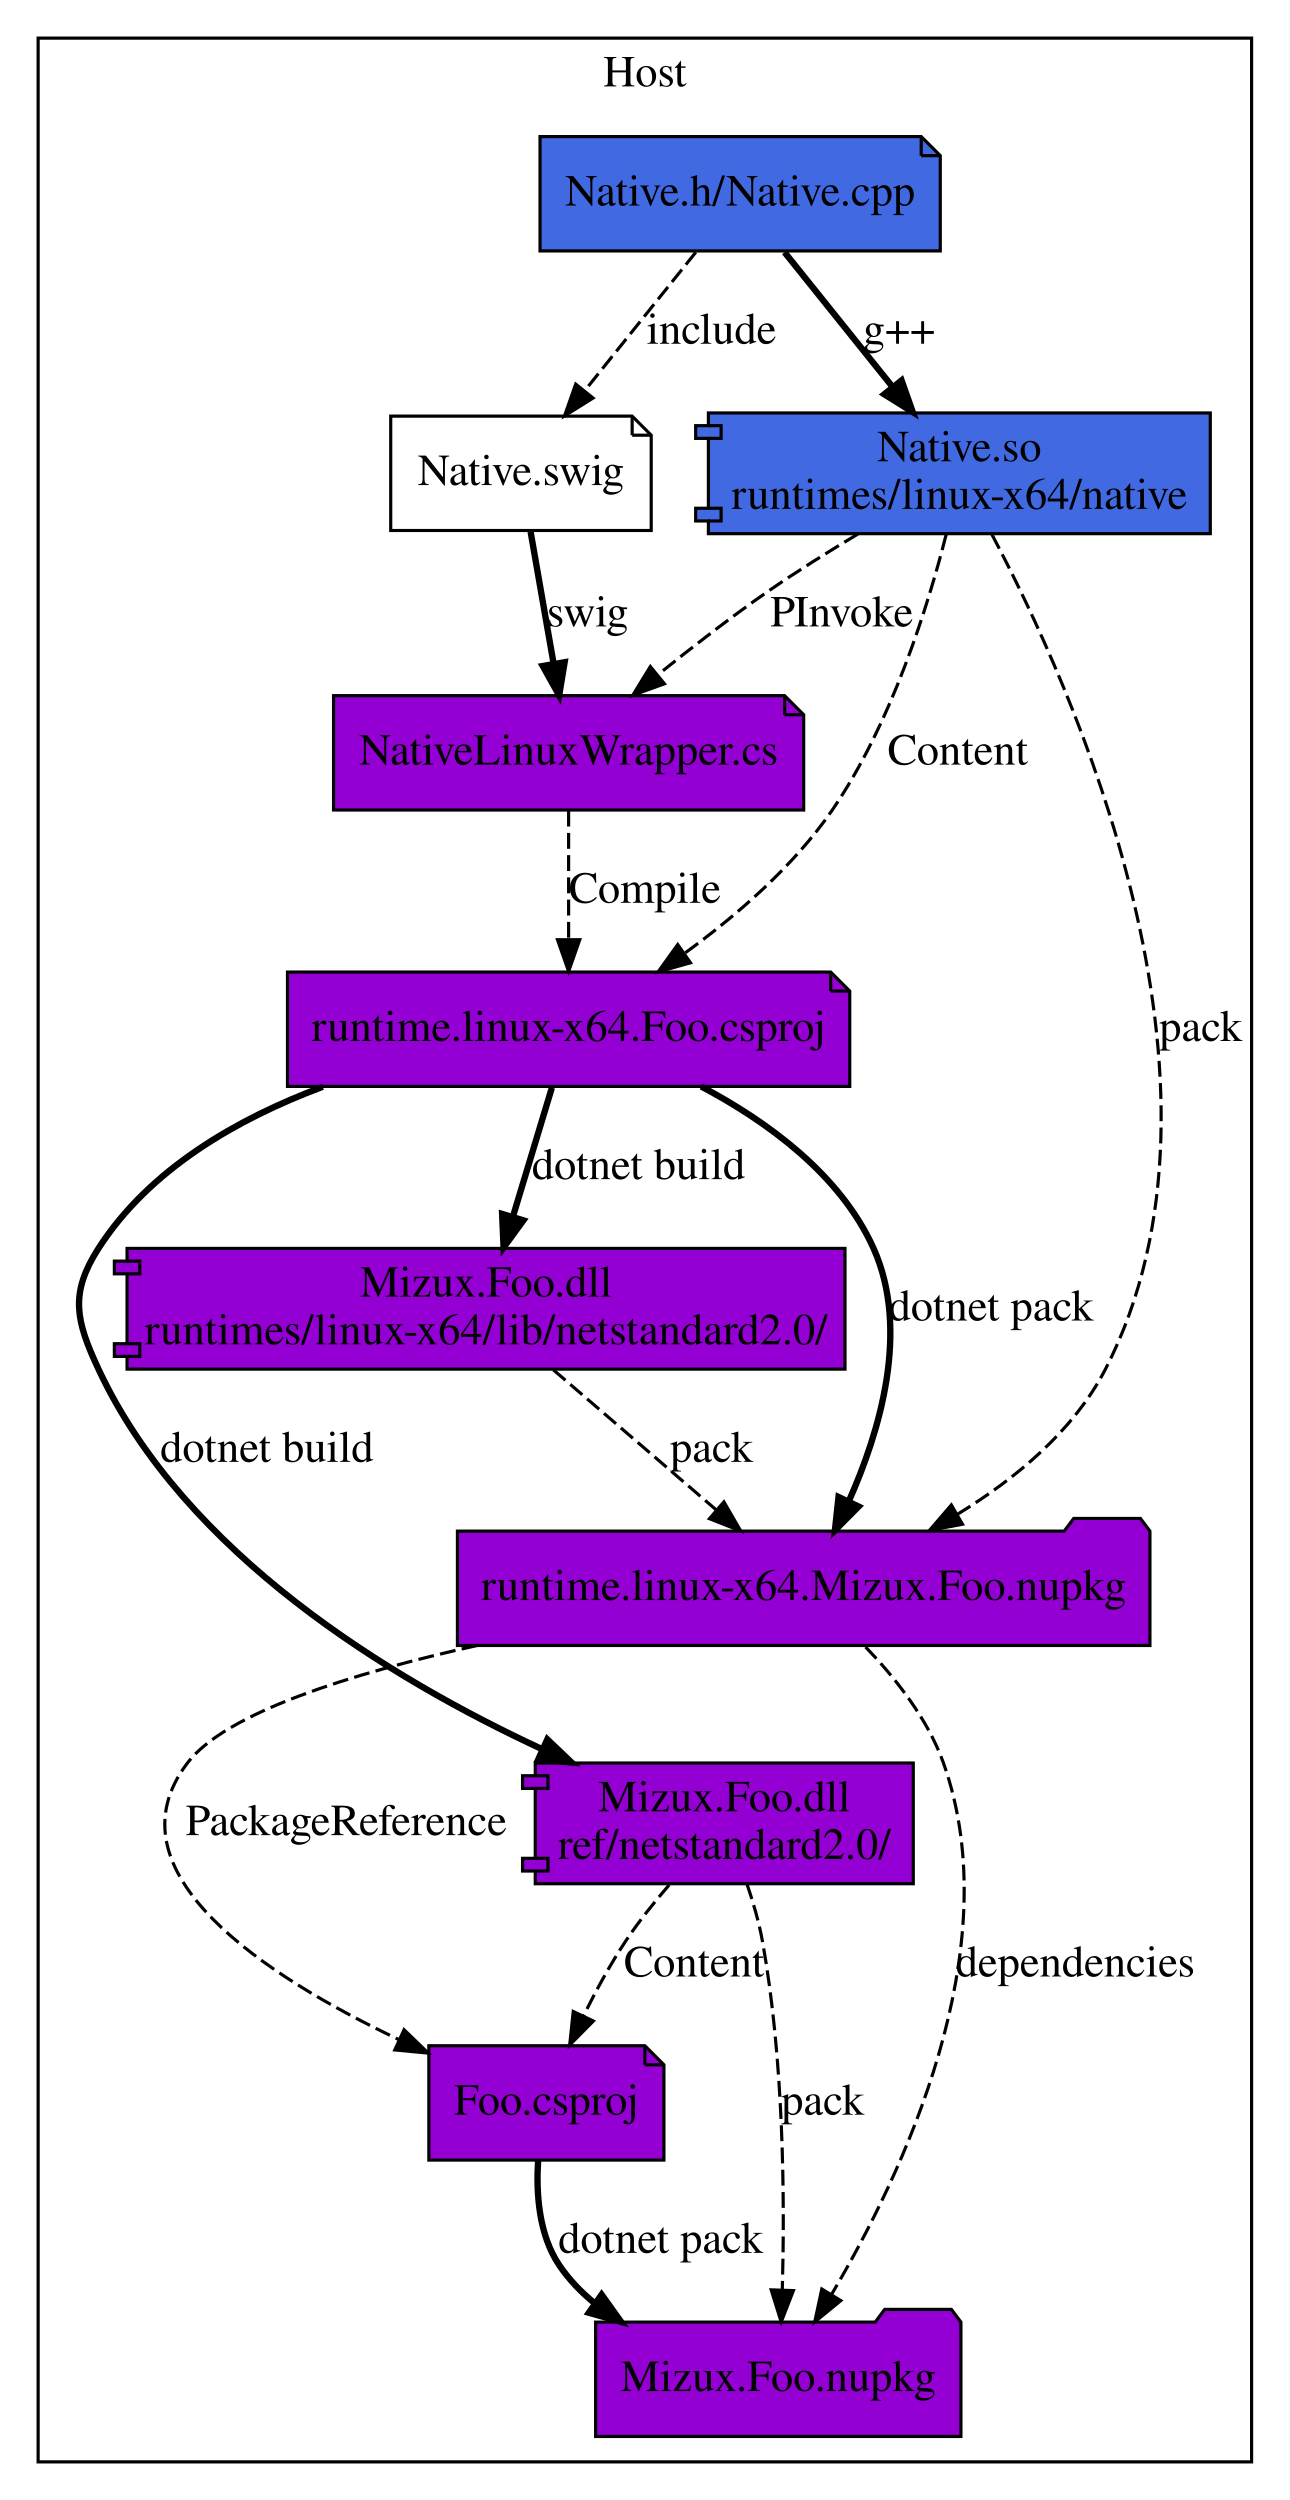
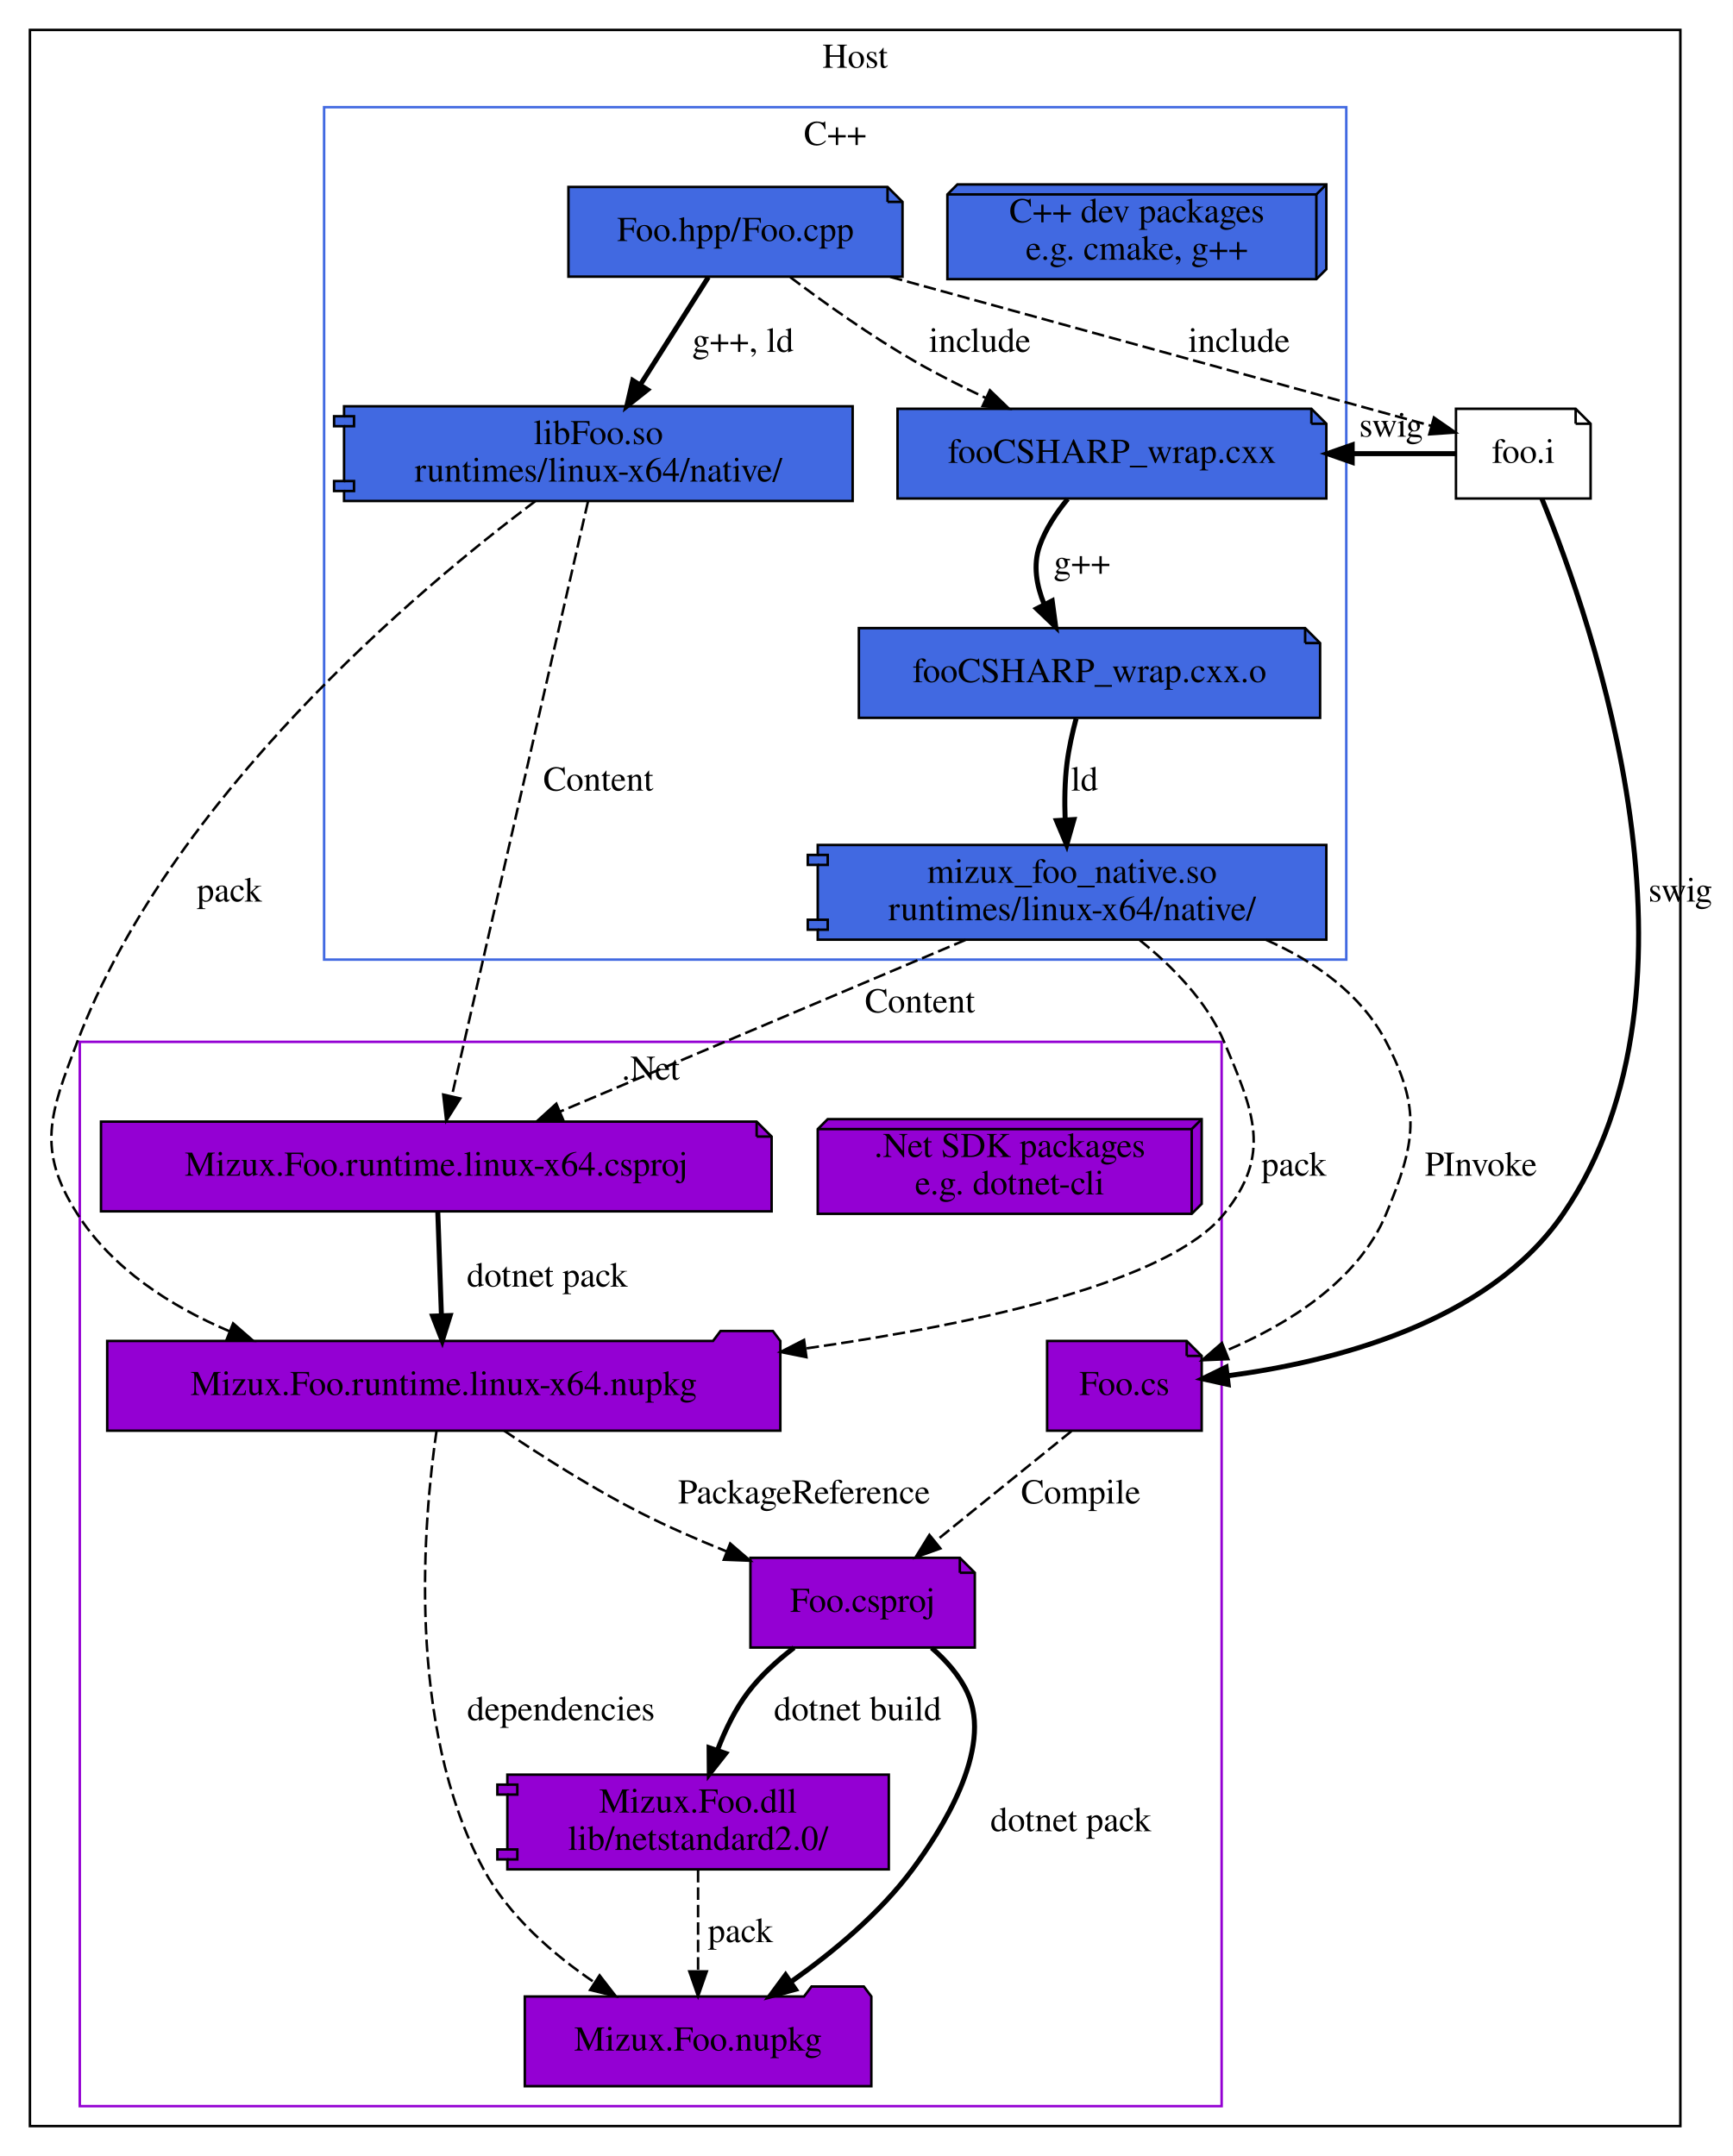
- <svg xmlns="http://www.w3.org/2000/svg" width="406pt" height="787pt" viewBox="0.00 0.00 406.00 787.00">
-   <g id="graph0" class="graph" transform="scale(1 1) rotate(0) translate(4 783)">
-     <polygon fill="white" stroke="none" points="-4,4 -4,-783 402,-783 402,4 -4,4" />
+ <svg xmlns="http://www.w3.org/2000/svg" width="695pt" height="865pt" viewBox="0.00 0.00 695.00 865.00">
+   <g id="graph0" class="graph" transform="scale(1 1) rotate(0) translate(4 861)">
+     <polygon fill="white" stroke="transparent" points="-4,4 -4,-861 691,-861 691,4 -4,4" />
    <g id="clust1" class="cluster">
-       <polygon fill="none" stroke="black" points="8,-8 8,-771 390,-771 390,-8 8,-8" />
-       <text text-anchor="middle" x="199" y="-755.8" font-family="Times,serif" font-size="14.00">Host</text>
+       <polygon fill="none" stroke="black" points="8,-8 8,-849 670,-849 670,-8 8,-8" />
+       <text text-anchor="middle" x="339" y="-833.8" font-family="Times,serif" font-size="14.00">Host</text>
+     </g>
+     <g id="clust2" class="cluster">
+       <polygon fill="none" stroke="royalblue" points="126,-476 126,-818 536,-818 536,-476 126,-476" />
+       <text text-anchor="middle" x="331" y="-802.8" font-family="Times,serif" font-size="14.00">C++</text>
+     </g>
+     <g id="clust3" class="cluster">
+       <polygon fill="none" stroke="darkviolet" points="28,-16 28,-443 486,-443 486,-16 28,-16" />
+       <text text-anchor="middle" x="257" y="-427.8" font-family="Times,serif" font-size="14.00">.Net</text>
    </g>
    <g id="node1" class="node">
-       <polygon fill="royalblue" stroke="black" points="286,-740 166,-740 166,-704 292,-704 292,-734 286,-740" />
-       <polyline fill="none" stroke="black" points="286,-740 286,-734 " />
-       <polyline fill="none" stroke="black" points="292,-734 286,-734 " />
-       <text text-anchor="middle" x="229" y="-718.3" font-family="Times,serif" font-size="14.00">Native.h/Native.cpp</text>
+       <polygon fill="white" stroke="black" points="628,-697 580,-697 580,-661 634,-661 634,-691 628,-697" />
+       <polyline fill="none" stroke="black" points="628,-697 628,-691 " />
+       <polyline fill="none" stroke="black" points="634,-691 628,-691 " />
+       <text text-anchor="middle" x="607" y="-675.3" font-family="Times,serif" font-size="14.00">foo.i</text>
+     </g>
+     <g id="node5" class="node">
+       <polygon fill="royalblue" stroke="black" points="522,-697 356,-697 356,-661 528,-661 528,-691 522,-697" />
+       <polyline fill="none" stroke="black" points="522,-697 522,-691 " />
+       <polyline fill="none" stroke="black" points="528,-691 522,-691 " />
+       <text text-anchor="middle" x="442" y="-675.3" font-family="Times,serif" font-size="14.00">fooCSHARP_wrap.cxx</text>
+     </g>
+     <g id="edge14" class="edge">
+       <path fill="none" stroke="black" stroke-width="2" d="M579.85,-679C568.1,-679 553.58,-679 538.41,-679" />
+       <polygon fill="black" stroke="black" stroke-width="2" points="538.37,-675.5 528.37,-679 538.37,-682.5 538.37,-675.5" />
+       <text text-anchor="middle" x="554" y="-685.8" font-family="Times,serif" font-size="14.00">swig</text>
+     </g>
+     <g id="node11" class="node">
+       <polygon fill="darkviolet" stroke="black" points="472,-323 416,-323 416,-287 478,-287 478,-317 472,-323" />
+       <polyline fill="none" stroke="black" points="472,-323 472,-317 " />
+       <polyline fill="none" stroke="black" points="478,-317 472,-317 " />
+       <text text-anchor="middle" x="447" y="-301.3" font-family="Times,serif" font-size="14.00">Foo.cs</text>
+     </g>
+     <g id="edge13" class="edge">
+       <path fill="none" stroke="black" stroke-width="2" d="M614.44,-660.95C634.76,-611.48 685.69,-465.59 623,-374 592.98,-330.14 530.32,-314.56 488.44,-309.03" />
+       <polygon fill="black" stroke="black" stroke-width="2" points="488.62,-305.53 478.28,-307.83 487.8,-312.48 488.62,-305.53" />
+       <text text-anchor="middle" x="670" y="-499.3" font-family="Times,serif" font-size="14.00">swig</text>
    </g>
    <g id="node2" class="node">
-       <polygon fill="white" stroke="black" points="195,-652 119,-652 119,-616 201,-616 201,-646 195,-652" />
-       <polyline fill="none" stroke="black" points="195,-652 195,-646 " />
-       <polyline fill="none" stroke="black" points="201,-646 195,-646 " />
-       <text text-anchor="middle" x="160" y="-630.3" font-family="Times,serif" font-size="14.00">Native.swig</text>
+       <polygon fill="royalblue" stroke="black" points="528,-787 380,-787 376,-783 376,-749 524,-749 528,-753 528,-787" />
+       <polyline fill="none" stroke="black" points="524,-783 376,-783 " />
+       <polyline fill="none" stroke="black" points="524,-783 524,-749 " />
+       <polyline fill="none" stroke="black" points="524,-783 528,-787 " />
+       <text text-anchor="middle" x="452" y="-771.8" font-family="Times,serif" font-size="14.00">C++ dev packages</text>
+       <text text-anchor="middle" x="452" y="-756.8" font-family="Times,serif" font-size="14.00">e.g. cmake, g++</text>
+     </g>
+     <g id="node3" class="node">
+       <polygon fill="royalblue" stroke="black" points="352,-786 224,-786 224,-750 358,-750 358,-780 352,-786" />
+       <polyline fill="none" stroke="black" points="352,-786 352,-780 " />
+       <polyline fill="none" stroke="black" points="358,-780 352,-780 " />
+       <text text-anchor="middle" x="291" y="-764.3" font-family="Times,serif" font-size="14.00">Foo.hpp/Foo.cpp</text>
+     </g>
+     <g id="edge12" class="edge">
+       <path fill="none" stroke="black" stroke-dasharray="5,2" d="M353.05,-749.92C417.73,-732.11 516.92,-704.8 570.17,-690.14" />
+       <polygon fill="black" stroke="black" points="571.16,-693.5 579.87,-687.47 569.3,-686.75 571.16,-693.5" />
+       <text text-anchor="middle" x="493" y="-719.8" font-family="Times,serif" font-size="14.00">include</text>
+     </g>
+     <g id="node4" class="node">
+       <polygon fill="royalblue" stroke="black" points="338,-698 134,-698 134,-694 130,-694 130,-690 134,-690 134,-668 130,-668 130,-664 134,-664 134,-660 338,-660 338,-698" />
+       <polyline fill="none" stroke="black" points="134,-694 138,-694 138,-690 134,-690 " />
+       <polyline fill="none" stroke="black" points="134,-668 138,-668 138,-664 134,-664 " />
+       <text text-anchor="middle" x="236" y="-682.8" font-family="Times,serif" font-size="14.00">libFoo.so</text>
+       <text text-anchor="middle" x="236" y="-667.8" font-family="Times,serif" font-size="14.00">runtimes/linux-x64/native/</text>
+     </g>
+     <g id="edge2" class="edge">
+       <path fill="none" stroke="black" stroke-width="2" d="M280.13,-749.81C272.38,-737.54 261.8,-720.8 252.94,-706.79" />
+       <polygon fill="black" stroke="black" stroke-width="2" points="255.71,-704.63 247.41,-698.05 249.8,-708.37 255.71,-704.63" />
+       <text text-anchor="middle" x="294" y="-719.8" font-family="Times,serif" font-size="14.00">g++, ld</text>
    </g>
    <g id="edge1" class="edge">
-       <path fill="none" stroke="black" stroke-dasharray="5,2" d="M215.037,-703.597C204.964,-691.042 191.218,-673.91 179.984,-659.908" />
-       <polygon fill="black" stroke="black" points="182.695,-657.694 173.707,-652.084 177.235,-662.074 182.695,-657.694" />
-       <text text-anchor="middle" x="220" y="-674.8" font-family="Times,serif" font-size="14.00">include</text>
+       <path fill="none" stroke="black" stroke-dasharray="5,2" d="M312.98,-749.79C326.88,-739.33 345.47,-726.08 363,-716 372.01,-710.82 381.9,-705.82 391.54,-701.27" />
+       <polygon fill="black" stroke="black" points="393.05,-704.43 400.67,-697.07 390.12,-698.07 393.05,-704.43" />
+       <text text-anchor="middle" x="389" y="-719.8" font-family="Times,serif" font-size="14.00">include</text>
    </g>
-     <g id="node3" class="node">
-       <polygon fill="royalblue" stroke="black" points="377,-653 219,-653 219,-649 215,-649 215,-645 219,-645 219,-623 215,-623 215,-619 219,-619 219,-615 377,-615 377,-653" />
-       <polyline fill="none" stroke="black" points="219,-649 223,-649 223,-645 219,-645 " />
-       <polyline fill="none" stroke="black" points="219,-623 223,-623 223,-619 219,-619 " />
-       <text text-anchor="middle" x="298" y="-637.8" font-family="Times,serif" font-size="14.00">Native.so</text>
-       <text text-anchor="middle" x="298" y="-622.8" font-family="Times,serif" font-size="14.00">runtimes/linux-x64/native</text>
+     <g id="node9" class="node">
+       <polygon fill="darkviolet" stroke="black" points="299.5,-411 36.5,-411 36.5,-375 305.5,-375 305.5,-405 299.5,-411" />
+       <polyline fill="none" stroke="black" points="299.5,-411 299.5,-405 " />
+       <polyline fill="none" stroke="black" points="305.5,-405 299.5,-405 " />
+       <text text-anchor="middle" x="171" y="-389.3" font-family="Times,serif" font-size="14.00">Mizux.Foo.runtime.linux-x64.csproj</text>
+     </g>
+     <g id="edge15" class="edge">
+       <path fill="none" stroke="black" stroke-dasharray="5,2" d="M231.84,-659.8C220.73,-611.28 190.36,-478.61 177.21,-421.14" />
+       <polygon fill="black" stroke="black" points="180.61,-420.29 174.96,-411.32 173.78,-421.85 180.61,-420.29" />
+       <text text-anchor="middle" x="236" y="-543.8" font-family="Times,serif" font-size="14.00">Content</text>
+     </g>
+     <g id="node10" class="node">
+       <polygon fill="darkviolet" stroke="black" points="309,-323 306,-327 285,-327 282,-323 39,-323 39,-287 309,-287 309,-323" />
+       <text text-anchor="middle" x="174" y="-301.3" font-family="Times,serif" font-size="14.00">Mizux.Foo.runtime.linux-x64.nupkg</text>
+     </g>
+     <g id="edge16" class="edge">
+       <path fill="none" stroke="black" stroke-dasharray="5,2" d="M210.7,-659.93C163.71,-624.61 64.36,-541.24 27,-443 16.1,-414.34 10.48,-399.84 27,-374 41.04,-352.04 64.18,-337.07 88,-326.9" />
+       <polygon fill="black" stroke="black" points="89.51,-330.06 97.5,-323.1 86.92,-323.56 89.51,-330.06" />
+       <text text-anchor="middle" x="88" y="-499.3" font-family="Times,serif" font-size="14.00">pack</text>
+     </g>
+     <g id="node6" class="node">
+       <polygon fill="royalblue" stroke="black" points="519.5,-609 340.5,-609 340.5,-573 525.5,-573 525.5,-603 519.5,-609" />
+       <polyline fill="none" stroke="black" points="519.5,-609 519.5,-603 " />
+       <polyline fill="none" stroke="black" points="525.5,-603 519.5,-603 " />
+       <text text-anchor="middle" x="433" y="-587.3" font-family="Times,serif" font-size="14.00">fooCSHARP_wrap.cxx.o</text>
+     </g>
+     <g id="edge3" class="edge">
+       <path fill="none" stroke="black" stroke-width="2" d="M424.26,-660.81C419.7,-655.28 415.4,-648.81 413,-642 410.29,-634.31 411.74,-626.06 414.84,-618.52" />
+       <polygon fill="black" stroke="black" stroke-width="2" points="418.04,-619.95 419.46,-609.45 411.8,-616.78 418.04,-619.95" />
+       <text text-anchor="middle" x="430" y="-630.8" font-family="Times,serif" font-size="14.00">g++</text>
+     </g>
+     <g id="node7" class="node">
+       <polygon fill="royalblue" stroke="black" points="528,-522 324,-522 324,-518 320,-518 320,-514 324,-514 324,-492 320,-492 320,-488 324,-488 324,-484 528,-484 528,-522" />
+       <polyline fill="none" stroke="black" points="324,-518 328,-518 328,-514 324,-514 " />
+       <polyline fill="none" stroke="black" points="324,-492 328,-492 328,-488 324,-488 " />
+       <text text-anchor="middle" x="426" y="-506.8" font-family="Times,serif" font-size="14.00">mizux_foo_native.so</text>
+       <text text-anchor="middle" x="426" y="-491.8" font-family="Times,serif" font-size="14.00">runtimes/linux-x64/native/</text>
+     </g>
+     <g id="edge4" class="edge">
+       <path fill="none" stroke="black" stroke-width="2" d="M427.64,-572.72C426.15,-567.12 424.74,-560.85 424,-555 423.06,-547.59 422.96,-539.53 423.24,-532.06" />
+       <polygon fill="black" stroke="black" stroke-width="2" points="426.74,-532.19 423.85,-522 419.75,-531.77 426.74,-532.19" />
+       <text text-anchor="middle" x="431" y="-543.8" font-family="Times,serif" font-size="14.00">ld</text>
+     </g>
+     <g id="edge17" class="edge">
+       <path fill="none" stroke="black" stroke-dasharray="5,2" d="M383.32,-483.92C338.49,-464.93 268.04,-435.1 220.73,-415.06" />
+       <polygon fill="black" stroke="black" points="221.87,-411.74 211.29,-411.07 219.14,-418.19 221.87,-411.74" />
+       <text text-anchor="middle" x="365" y="-454.8" font-family="Times,serif" font-size="14.00">Content</text>
+     </g>
+     <g id="edge19" class="edge">
+       <path fill="none" stroke="black" stroke-dasharray="5,2" d="M453.19,-483.78C466.03,-473.49 480.04,-459.41 487,-443 498.97,-414.77 506.25,-397.88 487,-374 465.21,-346.97 390.2,-330.13 319.08,-319.97" />
+       <polygon fill="black" stroke="black" points="319.46,-316.49 309.07,-318.58 318.5,-323.42 319.46,-316.49" />
+       <text text-anchor="middle" x="515" y="-389.3" font-family="Times,serif" font-size="14.00">pack</text>
+     </g>
+     <g id="edge18" class="edge">
+       <path fill="none" stroke="black" stroke-dasharray="5,2" d="M503.87,-483.91C523.59,-475.14 542,-462.16 552,-443 566.19,-415.81 563.74,-402.33 552,-374 540.77,-346.9 512.16,-329.47 487.64,-319.04" />
+       <polygon fill="black" stroke="black" points="488.72,-315.71 478.14,-315.26 486.13,-322.21 488.72,-315.71" />
+       <text text-anchor="middle" x="590" y="-389.3" font-family="Times,serif" font-size="14.00">PInvoke</text>
+     </g>
+     <g id="node8" class="node">
+       <polygon fill="darkviolet" stroke="black" points="478,-412 328,-412 324,-408 324,-374 474,-374 478,-378 478,-412" />
+       <polyline fill="none" stroke="black" points="474,-408 324,-408 " />
+       <polyline fill="none" stroke="black" points="474,-408 474,-374 " />
+       <polyline fill="none" stroke="black" points="474,-408 478,-412 " />
+       <text text-anchor="middle" x="401" y="-396.8" font-family="Times,serif" font-size="14.00">.Net SDK packages</text>
+       <text text-anchor="middle" x="401" y="-381.8" font-family="Times,serif" font-size="14.00">e.g. dotnet-cli</text>
+     </g>
+     <g id="edge5" class="edge">
+       <path fill="none" stroke="black" stroke-width="2" d="M171.61,-374.6C172.02,-362.75 172.58,-346.82 173.05,-333.29" />
+       <polygon fill="black" stroke="black" stroke-width="2" points="176.55,-333.2 173.4,-323.08 169.56,-332.96 176.55,-333.2" />
+       <text text-anchor="middle" x="215.5" y="-344.8" font-family="Times,serif" font-size="14.00">dotnet pack</text>
+     </g>
+     <g id="node12" class="node">
+       <polygon fill="darkviolet" stroke="black" points="381,-236 297,-236 297,-200 387,-200 387,-230 381,-236" />
+       <polyline fill="none" stroke="black" points="381,-236 381,-230 " />
+       <polyline fill="none" stroke="black" points="387,-230 381,-230 " />
+       <text text-anchor="middle" x="342" y="-214.3" font-family="Times,serif" font-size="14.00">Foo.csproj</text>
+     </g>
+     <g id="edge11" class="edge">
+       <path fill="none" stroke="black" stroke-dasharray="5,2" d="M198.2,-286.99C213.49,-276.68 233.89,-263.69 253,-254 263.87,-248.48 275.83,-243.25 287.36,-238.6" />
+       <polygon fill="black" stroke="black" points="288.89,-241.75 296.91,-234.83 286.32,-235.24 288.89,-241.75" />
+       <text text-anchor="middle" x="318.5" y="-257.8" font-family="Times,serif" font-size="14.00">PackageReference</text>
+     </g>
+     <g id="node14" class="node">
+       <polygon fill="darkviolet" stroke="black" points="345.5,-60 342.5,-64 321.5,-64 318.5,-60 206.5,-60 206.5,-24 345.5,-24 345.5,-60" />
+       <text text-anchor="middle" x="276" y="-38.3" font-family="Times,serif" font-size="14.00">Mizux.Foo.nupkg</text>
    </g>
    <g id="edge10" class="edge">
-       <path fill="none" stroke="black" stroke-width="2" d="M242.963,-703.597C252.681,-691.484 265.817,-675.112 276.819,-661.4" />
-       <polygon fill="black" stroke="black" stroke-width="2" points="279.815,-663.258 283.343,-653.268 274.355,-658.878 279.815,-663.258" />
-       <text text-anchor="middle" x="279" y="-674.8" font-family="Times,serif" font-size="14.00">g++</text>
+       <path fill="none" stroke="black" stroke-dasharray="5,2" d="M171.1,-286.99C165.97,-251.73 158.59,-169.12 190,-111 200.09,-92.32 217.72,-77.01 234.4,-65.67" />
+       <polygon fill="black" stroke="black" points="236.5,-68.49 242.99,-60.11 232.69,-62.61 236.5,-68.49" />
+       <text text-anchor="middle" x="221" y="-170.8" font-family="Times,serif" font-size="14.00">dependencies</text>
    </g>
-     <g id="node4" class="node">
-       <polygon fill="darkviolet" stroke="black" points="243,-564 101,-564 101,-528 249,-528 249,-558 243,-564" />
-       <polyline fill="none" stroke="black" points="243,-564 243,-558 " />
-       <polyline fill="none" stroke="black" points="249,-558 243,-558 " />
-       <text text-anchor="middle" x="175" y="-542.3" font-family="Times,serif" font-size="14.00">NativeLinuxWrapper.cs</text>
+     <g id="edge6" class="edge">
+       <path fill="none" stroke="black" stroke-dasharray="5,2" d="M425.75,-286.8C410.1,-274.13 388.61,-256.73 371.32,-242.74" />
+       <polygon fill="black" stroke="black" points="373.19,-239.75 363.22,-236.18 368.79,-245.19 373.19,-239.75" />
+       <text text-anchor="middle" x="429.5" y="-257.8" font-family="Times,serif" font-size="14.00">Compile</text>
+     </g>
+     <g id="node13" class="node">
+       <polygon fill="darkviolet" stroke="black" points="352.5,-149 199.5,-149 199.5,-145 195.5,-145 195.5,-141 199.5,-141 199.5,-119 195.5,-119 195.5,-115 199.5,-115 199.5,-111 352.5,-111 352.5,-149" />
+       <polyline fill="none" stroke="black" points="199.5,-145 203.5,-145 203.5,-141 199.5,-141 " />
+       <polyline fill="none" stroke="black" points="199.5,-119 203.5,-119 203.5,-115 199.5,-115 " />
+       <text text-anchor="middle" x="276" y="-133.8" font-family="Times,serif" font-size="14.00">Mizux.Foo.dll</text>
+       <text text-anchor="middle" x="276" y="-118.8" font-family="Times,serif" font-size="14.00">lib/netstandard2.0/</text>
+     </g>
+     <g id="edge7" class="edge">
+       <path fill="none" stroke="black" stroke-width="2" d="M314.49,-199.94C307.78,-194.81 301.08,-188.73 296,-182 290.84,-175.17 286.84,-166.84 283.81,-158.91" />
+       <polygon fill="black" stroke="black" stroke-width="2" points="287.05,-157.54 280.5,-149.22 280.42,-159.81 287.05,-157.54" />
+       <text text-anchor="middle" x="340" y="-170.8" font-family="Times,serif" font-size="14.00">dotnet build</text>
    </g>
    <g id="edge9" class="edge">
-       <path fill="none" stroke="black" stroke-width="2" d="M163.035,-615.597C165.102,-603.746 167.881,-587.817 170.24,-574.292" />
-       <polygon fill="black" stroke="black" stroke-width="2" points="173.75,-574.537 172.02,-564.084 166.854,-573.334 173.75,-574.537" />
-       <text text-anchor="middle" x="181" y="-585.8" font-family="Times,serif" font-size="14.00">swig</text>
-     </g>
-     <g id="edge2" class="edge">
-       <path fill="none" stroke="black" stroke-dasharray="5,2" d="M266.061,-614.886C256.849,-609.381 246.889,-603.155 238,-597 226.199,-588.828 213.717,-579.157 203.004,-570.509" />
-       <polygon fill="black" stroke="black" points="205.157,-567.748 195.197,-564.136 200.73,-573.171 205.157,-567.748" />
-       <text text-anchor="middle" x="261" y="-585.8" font-family="Times,serif" font-size="14.00">PInvoke</text>
-     </g>
-     <g id="node5" class="node">
-       <polygon fill="darkviolet" stroke="black" points="257.5,-477 86.5,-477 86.5,-441 263.5,-441 263.5,-471 257.5,-477" />
-       <polyline fill="none" stroke="black" points="257.5,-477 257.5,-471 " />
-       <polyline fill="none" stroke="black" points="263.5,-471 257.5,-471 " />
-       <text text-anchor="middle" x="175" y="-455.3" font-family="Times,serif" font-size="14.00">runtime.linux-x64.Foo.csproj</text>
-     </g>
-     <g id="edge4" class="edge">
-       <path fill="none" stroke="black" stroke-dasharray="5,2" d="M293.843,-614.67C288.246,-592.674 276.764,-555.343 258,-528 245.793,-510.212 227.644,-494.601 211.427,-482.839" />
-       <polygon fill="black" stroke="black" points="213.363,-479.921 203.165,-477.047 209.345,-485.653 213.363,-479.921" />
-       <text text-anchor="middle" x="297.5" y="-542.3" font-family="Times,serif" font-size="14.00">Content</text>
-     </g>
-     <g id="node7" class="node">
-       <polygon fill="darkviolet" stroke="black" points="358,-301 355,-305 334,-305 331,-301 140,-301 140,-265 358,-265 358,-301" />
-       <text text-anchor="middle" x="249" y="-279.3" font-family="Times,serif" font-size="14.00">runtime.linux-x64.Mizux.Foo.nupkg</text>
-     </g>
-     <g id="edge6" class="edge">
-       <path fill="none" stroke="black" stroke-dasharray="5,2" d="M308.265,-614.718C332.961,-568.103 390.326,-442.131 344,-352 333.96,-332.467 315.417,-317.292 297.361,-306.283" />
-       <polygon fill="black" stroke="black" points="298.986,-303.18 288.575,-301.213 295.487,-309.243 298.986,-303.18" />
-       <text text-anchor="middle" x="374" y="-455.3" font-family="Times,serif" font-size="14.00">pack</text>
-     </g>
-     <g id="edge3" class="edge">
-       <path fill="none" stroke="black" stroke-dasharray="5,2" d="M175,-527.799C175,-516.163 175,-500.548 175,-487.237" />
-       <polygon fill="black" stroke="black" points="178.5,-487.175 175,-477.175 171.5,-487.175 178.5,-487.175" />
-       <text text-anchor="middle" x="199" y="-498.8" font-family="Times,serif" font-size="14.00">Compile</text>
-     </g>
-     <g id="node6" class="node">
-       <polygon fill="darkviolet" stroke="black" points="262,-390 36,-390 36,-386 32,-386 32,-382 36,-382 36,-360 32,-360 32,-356 36,-356 36,-352 262,-352 262,-390" />
-       <polyline fill="none" stroke="black" points="36,-386 40,-386 40,-382 36,-382 " />
-       <polyline fill="none" stroke="black" points="36,-360 40,-360 40,-356 36,-356 " />
-       <text text-anchor="middle" x="149" y="-374.8" font-family="Times,serif" font-size="14.00">Mizux.Foo.dll</text>
-       <text text-anchor="middle" x="149" y="-359.8" font-family="Times,serif" font-size="14.00">runtimes/linux-x64/lib/netstandard2.0/</text>
-     </g>
-     <g id="edge5" class="edge">
-       <path fill="none" stroke="black" stroke-width="2" d="M169.739,-440.597C166.215,-428.941 161.499,-413.341 157.454,-399.963" />
-       <polygon fill="black" stroke="black" stroke-width="2" points="160.767,-398.827 154.523,-390.268 154.067,-400.853 160.767,-398.827" />
-       <text text-anchor="middle" x="197" y="-411.8" font-family="Times,serif" font-size="14.00">dotnet build</text>
+       <path fill="none" stroke="black" stroke-width="2" d="M369.69,-199.87C375.47,-194.87 380.78,-188.88 384,-182 394.7,-159.16 373.13,-126.01 362,-111 348.87,-93.29 330.02,-77.69 313.31,-65.91" />
+       <polygon fill="black" stroke="black" stroke-width="2" points="315.04,-62.86 304.81,-60.11 311.1,-68.64 315.04,-62.86" />
+       <text text-anchor="middle" x="425.5" y="-126.3" font-family="Times,serif" font-size="14.00">dotnet pack</text>
    </g>
    <g id="edge8" class="edge">
-       <path fill="none" stroke="black" stroke-width="2" d="M216.738,-440.975C237.613,-429.923 260.603,-413.205 271,-390 282.514,-364.302 273.015,-332.375 263.155,-310.313" />
-       <polygon fill="black" stroke="black" stroke-width="2" points="266.283,-308.741 258.821,-301.219 259.964,-311.752 266.283,-308.741" />
-       <text text-anchor="middle" x="308" y="-367.3" font-family="Times,serif" font-size="14.00">dotnet pack</text>
-     </g>
-     <g id="node8" class="node">
-       <polygon fill="darkviolet" stroke="black" points="283.5,-228 164.5,-228 164.5,-224 160.5,-224 160.5,-220 164.5,-220 164.5,-198 160.5,-198 160.5,-194 164.5,-194 164.5,-190 283.5,-190 283.5,-228" />
-       <polyline fill="none" stroke="black" points="164.5,-224 168.5,-224 168.5,-220 164.5,-220 " />
-       <polyline fill="none" stroke="black" points="164.5,-198 168.5,-198 168.5,-194 164.5,-194 " />
-       <text text-anchor="middle" x="224" y="-212.8" font-family="Times,serif" font-size="14.00">Mizux.Foo.dll</text>
-       <text text-anchor="middle" x="224" y="-197.8" font-family="Times,serif" font-size="14.00">ref/netstandard2.0/</text>
-     </g>
-     <g id="edge11" class="edge">
-       <path fill="none" stroke="black" stroke-width="2" d="M97.605,-440.879C70.536,-430.775 42.947,-414.877 27,-390 17.886,-375.782 19.851,-367.301 27,-352 54.188,-293.81 118.782,-254.589 166.634,-232.368" />
-       <polygon fill="black" stroke="black" stroke-width="2" points="168.294,-235.459 175.965,-228.15 165.411,-229.08 168.294,-235.459" />
-       <text text-anchor="middle" x="80" y="-322.8" font-family="Times,serif" font-size="14.00">dotnet build</text>
-     </g>
-     <g id="edge7" class="edge">
-       <path fill="none" stroke="black" stroke-dasharray="5,2" d="M170.207,-351.762C185.185,-338.88 205.393,-321.502 221.593,-307.57" />
-       <polygon fill="black" stroke="black" points="223.884,-310.216 229.183,-301.042 219.319,-304.909 223.884,-310.216" />
-       <text text-anchor="middle" x="220" y="-322.8" font-family="Times,serif" font-size="14.00">pack</text>
-     </g>
-     <g id="edge17" class="edge" />
-     <g id="node9" class="node">
-       <polygon fill="darkviolet" stroke="black" points="199,-139 131,-139 131,-103 205,-103 205,-133 199,-139" />
-       <polyline fill="none" stroke="black" points="199,-139 199,-133 " />
-       <polyline fill="none" stroke="black" points="205,-133 199,-133 " />
-       <text text-anchor="middle" x="168" y="-117.3" font-family="Times,serif" font-size="14.00">Foo.csproj</text>
-     </g>
-     <g id="edge16" class="edge">
-       <path fill="none" stroke="black" stroke-dasharray="5,2" d="M146.212,-264.999C106.148,-256.094 66.949,-243.729 55,-228 28.905,-193.65 79.85,-160.739 121.553,-140.944" />
-       <polygon fill="black" stroke="black" points="123.196,-144.04 130.819,-136.682 120.271,-137.681 123.196,-144.04" />
-       <text text-anchor="middle" x="105" y="-205.3" font-family="Times,serif" font-size="14.00">PackageReference</text>
-     </g>
-     <g id="node10" class="node">
-       <polygon fill="darkviolet" stroke="black" points="298.5,-52 295.5,-56 274.5,-56 271.5,-52 183.5,-52 183.5,-16 298.5,-16 298.5,-52" />
-       <text text-anchor="middle" x="241" y="-30.3" font-family="Times,serif" font-size="14.00">Mizux.Foo.nupkg</text>
-     </g>
-     <g id="edge14" class="edge">
-       <path fill="none" stroke="black" stroke-dasharray="5,2" d="M268.48,-264.528C277.829,-254.815 288.054,-241.9 293,-228 313.859,-169.379 279.989,-98.195 257.822,-60.804" />
-       <polygon fill="black" stroke="black" points="260.678,-58.765 252.479,-52.054 254.703,-62.413 260.678,-58.765" />
-       <text text-anchor="middle" x="334.5" y="-160.8" font-family="Times,serif" font-size="14.00">dependencies</text>
-     </g>
-     <g id="edge12" class="edge">
-       <path fill="none" stroke="black" stroke-dasharray="5,2" d="M206.667,-189.643C201.942,-184.184 197.022,-178.042 193,-172 188.106,-164.648 183.533,-156.205 179.67,-148.375" />
-       <polygon fill="black" stroke="black" points="182.786,-146.778 175.338,-139.244 176.462,-149.779 182.786,-146.778" />
-       <text text-anchor="middle" x="214.5" y="-160.8" font-family="Times,serif" font-size="14.00">Content</text>
-     </g>
-     <g id="edge15" class="edge">
-       <path fill="none" stroke="black" stroke-dasharray="5,2" d="M231.135,-189.949C233.067,-184.291 234.92,-177.964 236,-172 242.813,-134.371 243.044,-90.01 242.271,-62.189" />
-       <polygon fill="black" stroke="black" points="245.763,-61.914 241.923,-52.039 238.767,-62.153 245.763,-61.914" />
-       <text text-anchor="middle" x="255" y="-117.3" font-family="Times,serif" font-size="14.00">pack</text>
-     </g>
-     <g id="edge13" class="edge">
-       <path fill="none" stroke="black" stroke-width="2" d="M165.401,-102.892C164.735,-92.543 165.599,-79.548 172,-70 175.085,-65.398 178.968,-61.37 183.311,-57.851" />
-       <polygon fill="black" stroke="black" stroke-width="2" points="185.388,-60.669 191.552,-52.052 181.36,-54.944 185.388,-60.669" />
-       <text text-anchor="middle" x="204" y="-73.8" font-family="Times,serif" font-size="14.00">dotnet pack</text>
+       <path fill="none" stroke="black" stroke-dasharray="5,2" d="M276,-110.76C276,-98.93 276,-83.32 276,-70.05" />
+       <polygon fill="black" stroke="black" points="279.5,-70.04 276,-60.04 272.5,-70.04 279.5,-70.04" />
+       <text text-anchor="middle" x="293" y="-81.8" font-family="Times,serif" font-size="14.00">pack</text>
    </g>
  </g>
</svg>
